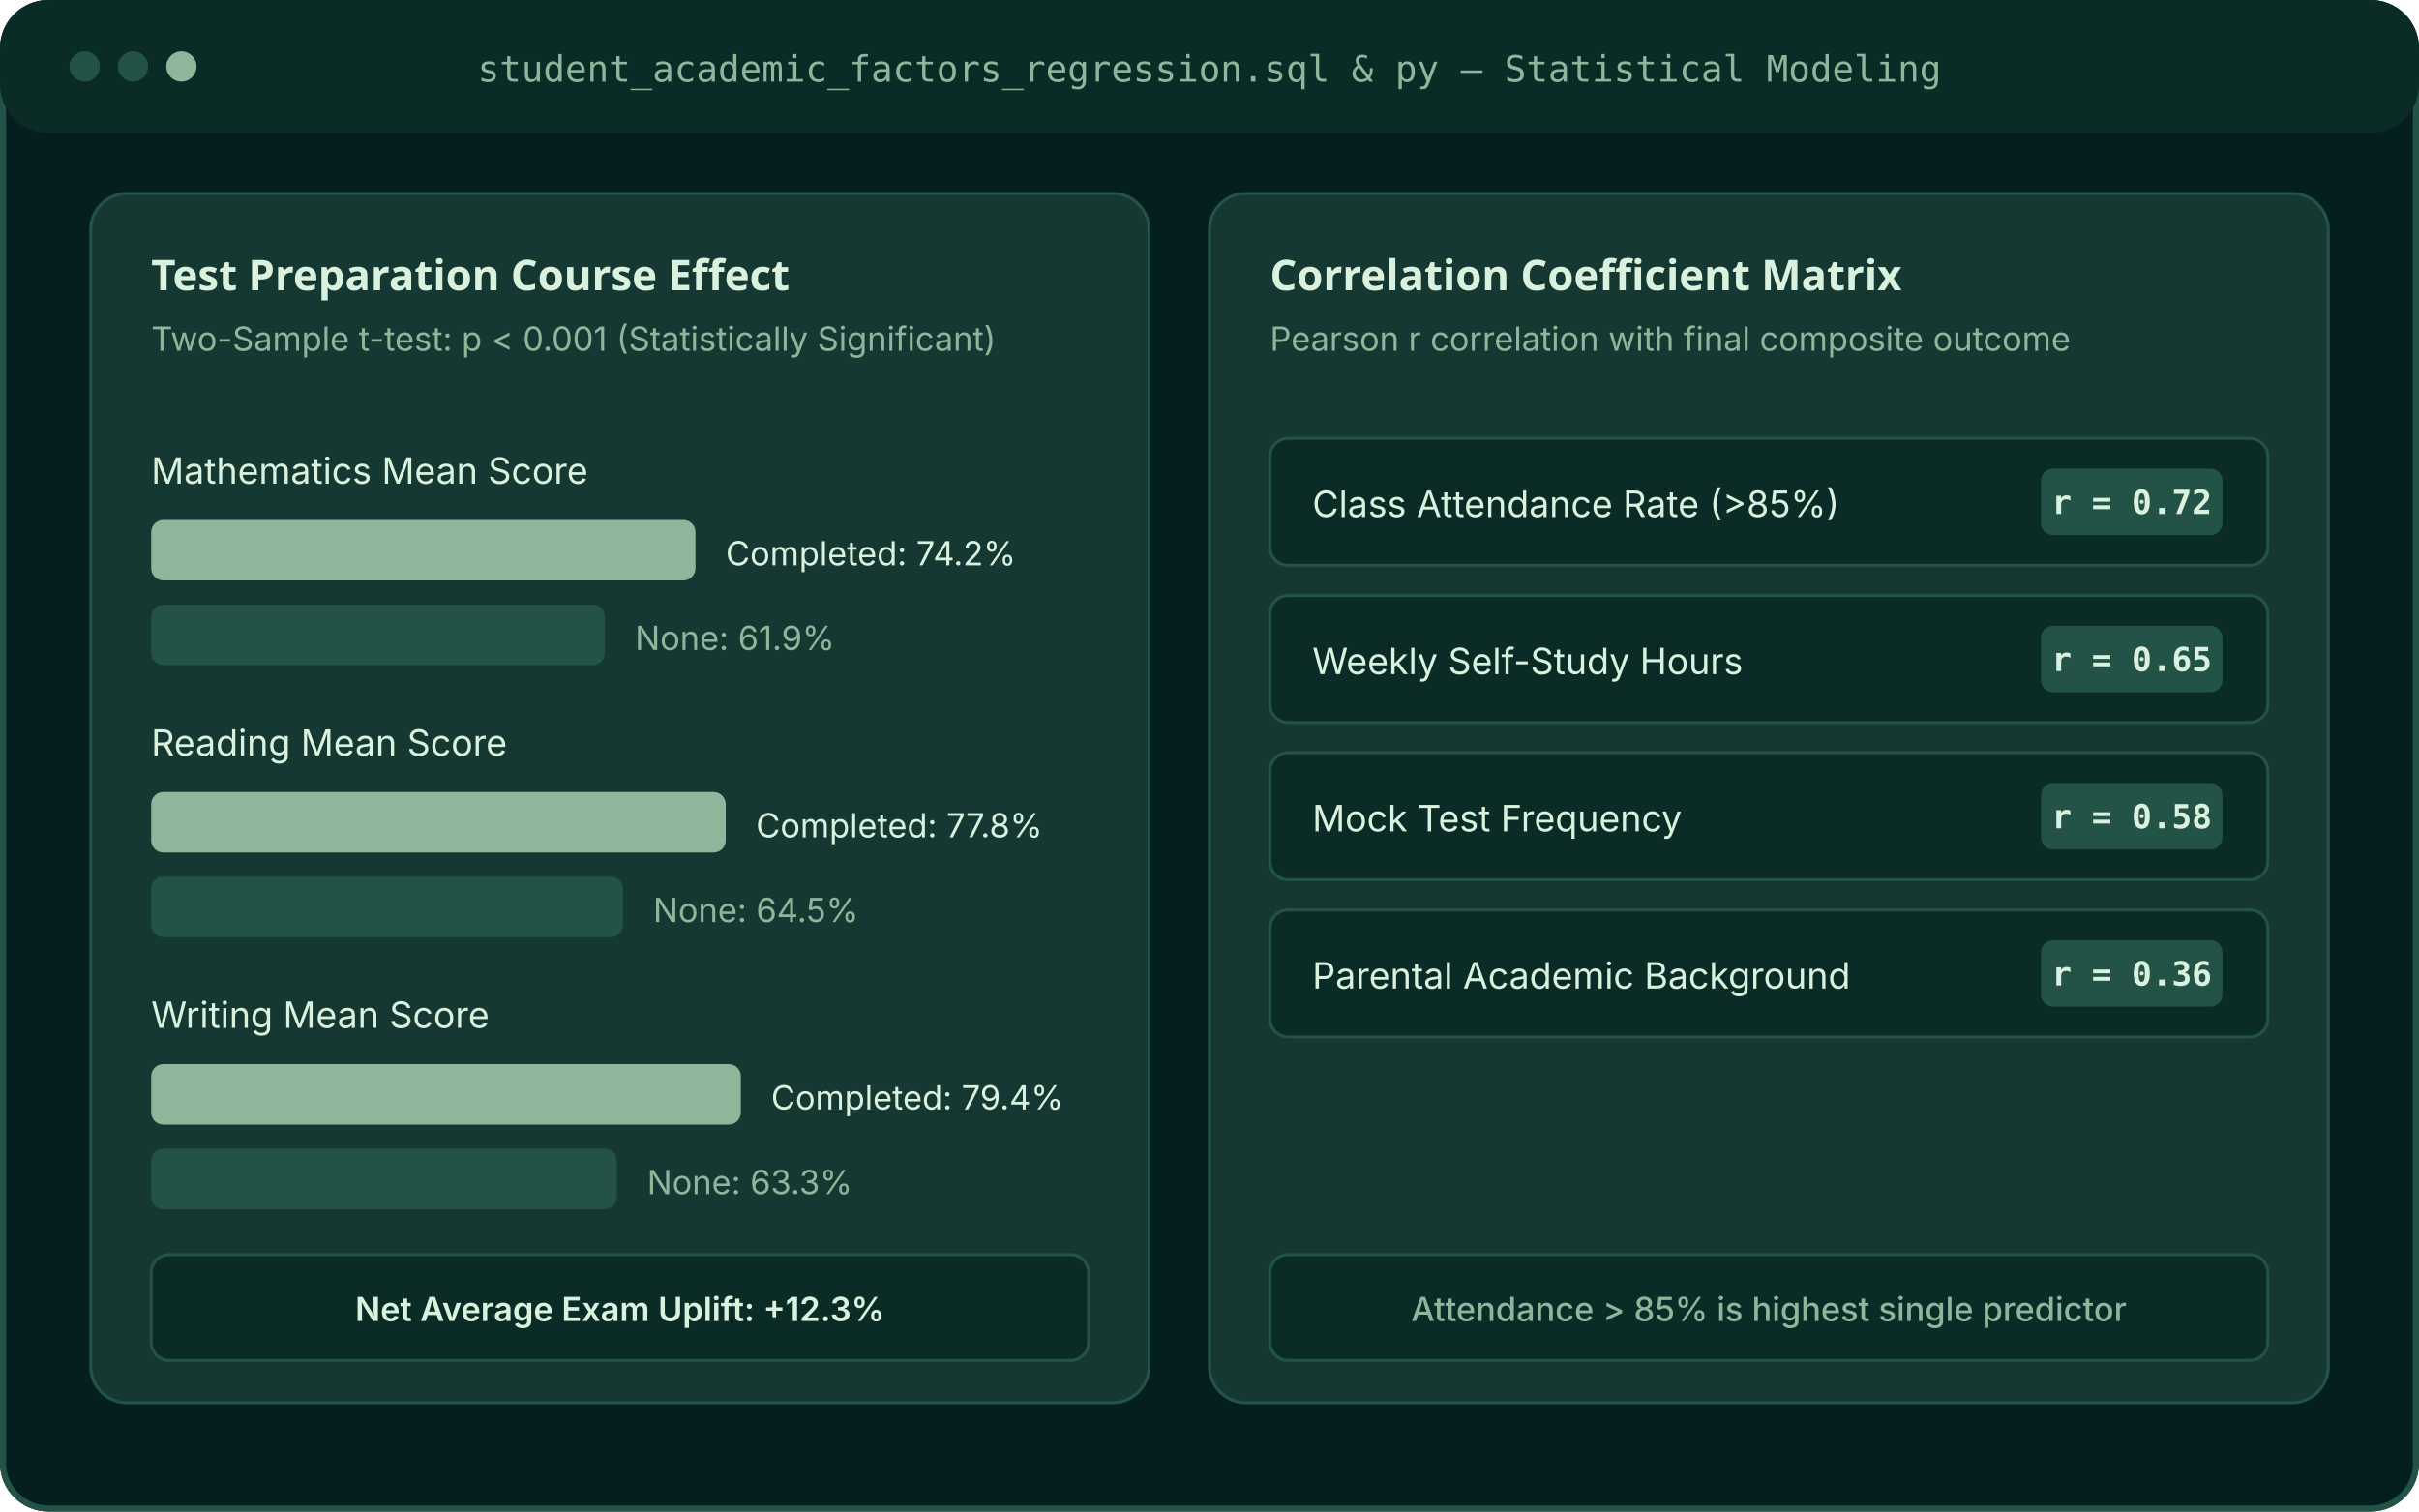
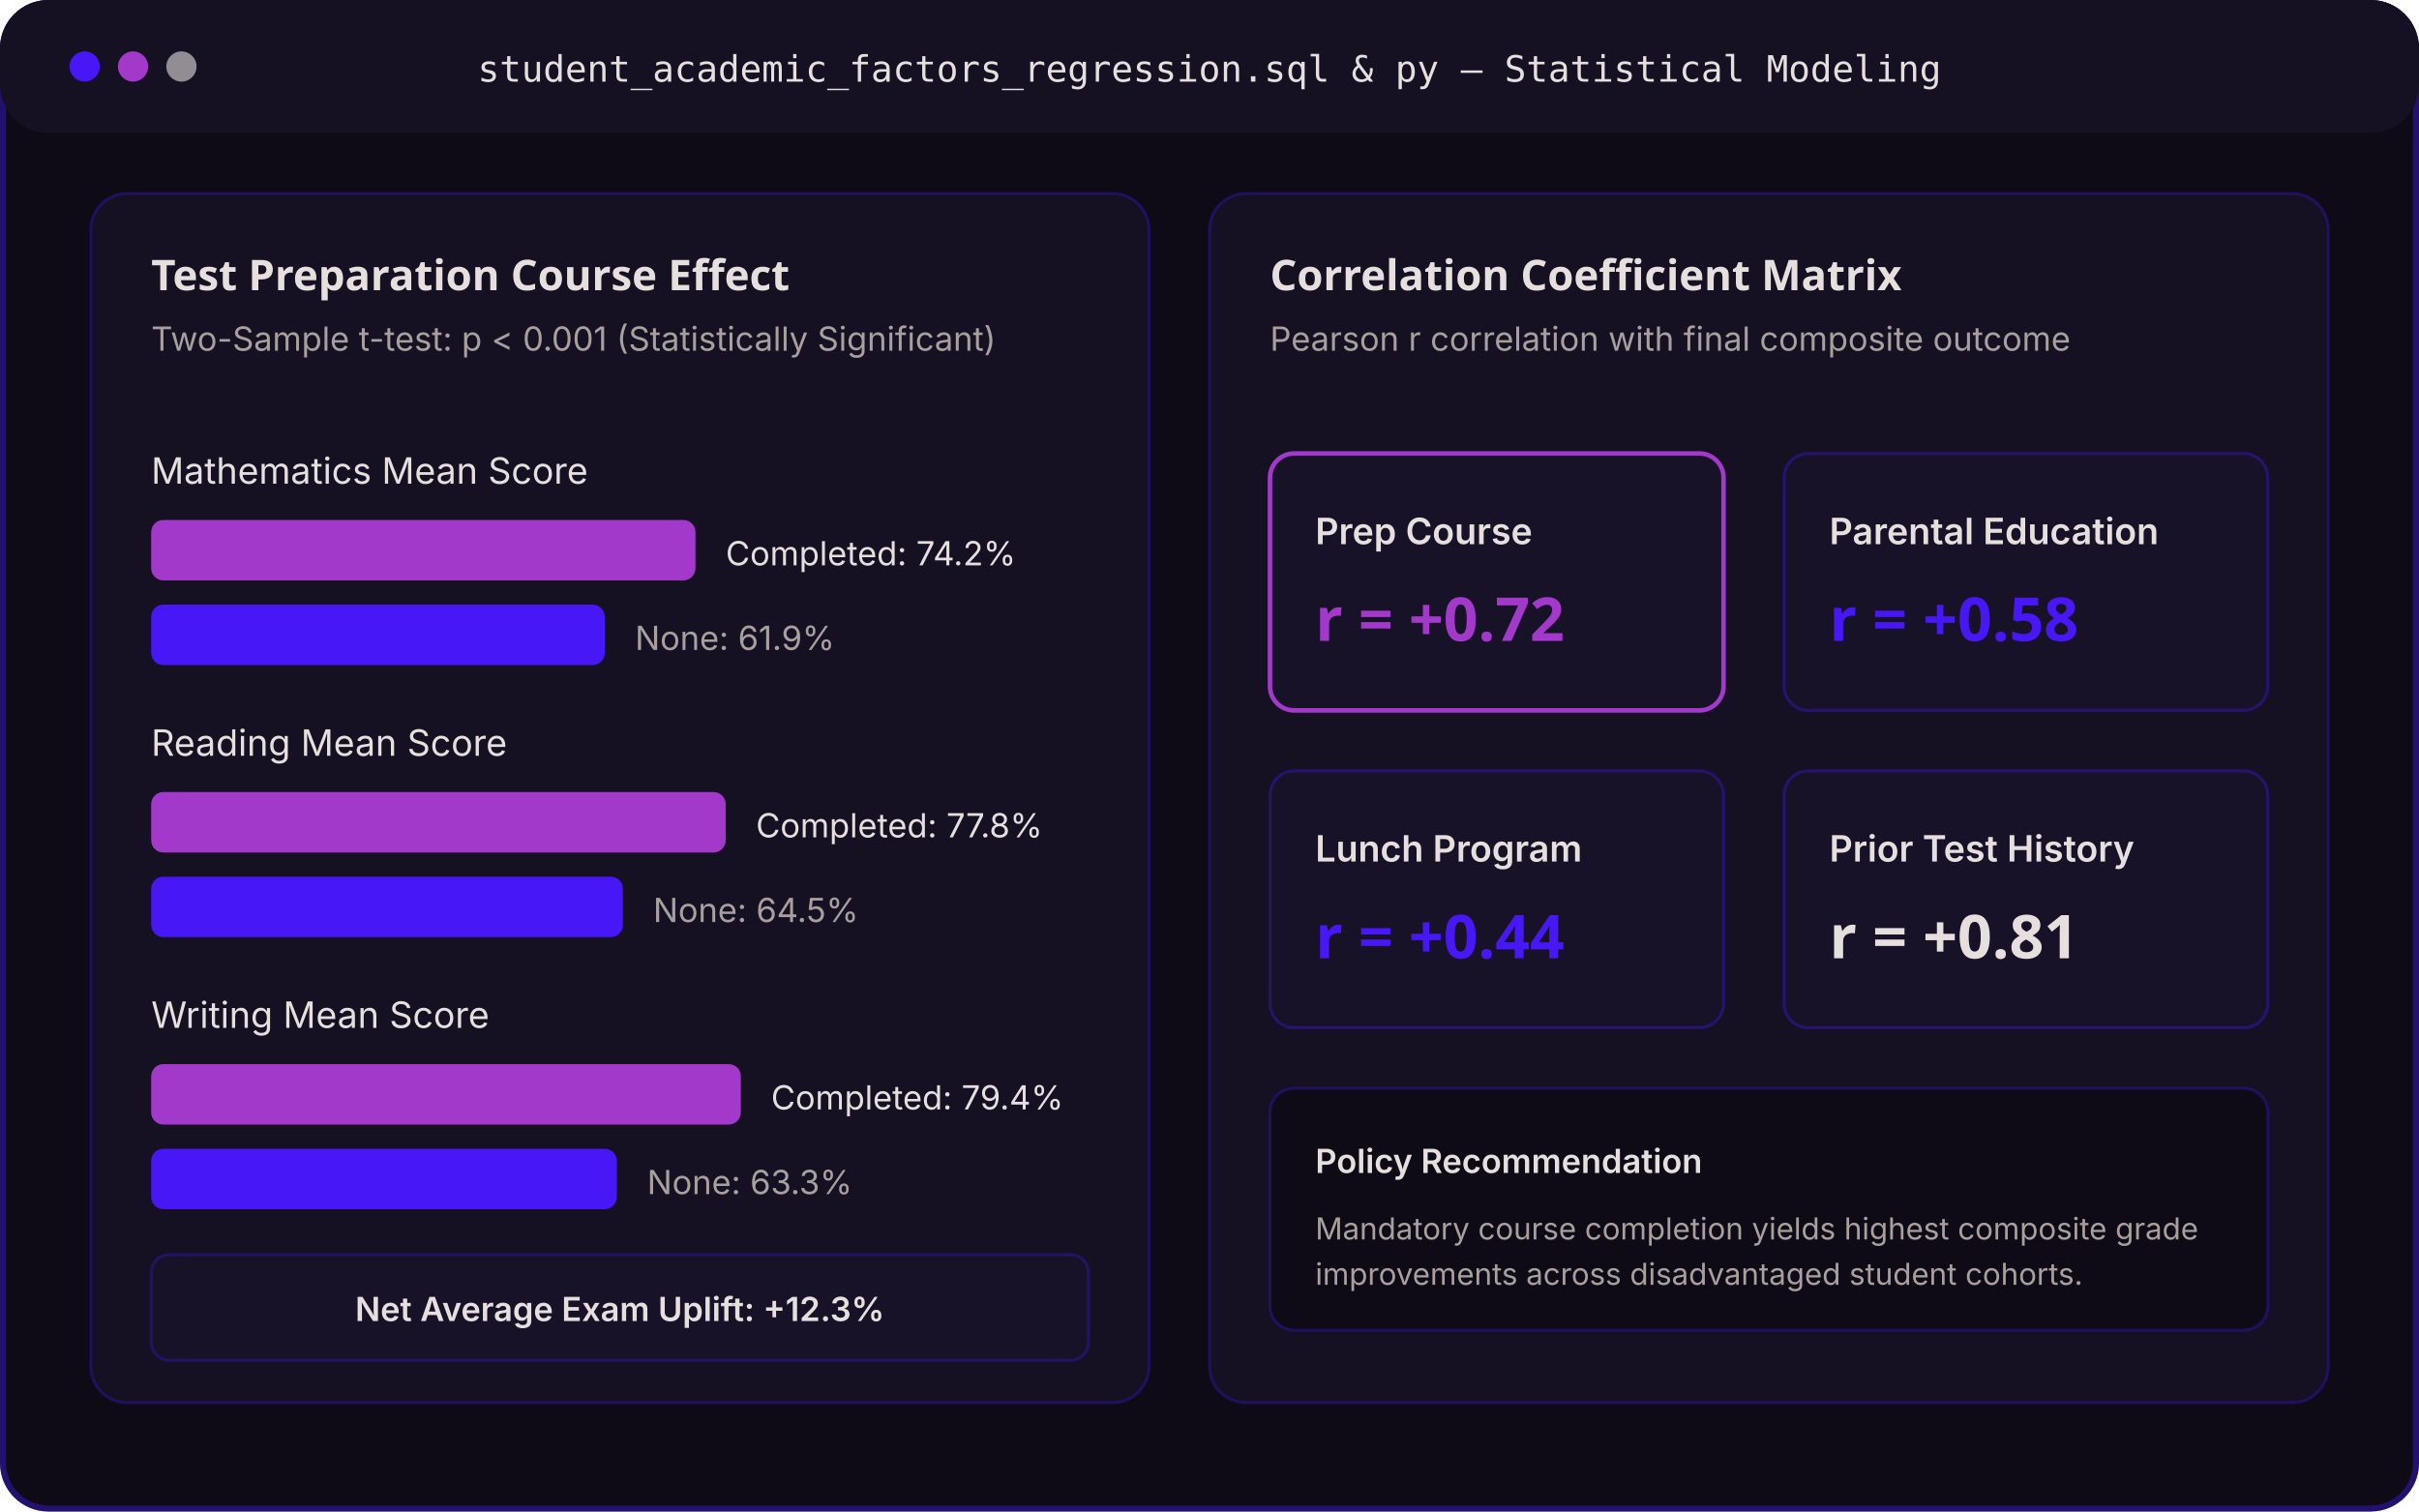
<svg xmlns="http://www.w3.org/2000/svg" viewBox="0 0 800 500" width="800" height="500">
-   <rect width="800" height="500" rx="16" fill="#051F20" />
-   <rect x="1" y="1" width="798" height="498" rx="15" fill="none" stroke="#235347" stroke-width="2" />
-   <rect x="0" y="0" width="800" height="44" rx="16" fill="#0B2B26" />
-   <circle cx="28" cy="22" r="5" fill="#235347" />
-   <circle cx="44" cy="22" r="5" fill="#235347" />
-   <circle cx="60" cy="22" r="5" fill="#8EB69B" />
-   <text x="400" y="27" font-family="'JetBrains Mono', monospace" font-size="12" fill="#8EB69B" text-anchor="middle">student_academic_factors_regression.sql &amp; py — Statistical Modeling</text>
-   <rect x="30" y="64" width="350" height="400" rx="12" fill="#163832" stroke="#235347" />
-   <text x="50" y="96" font-family="'Sora', sans-serif" font-size="14" fill="#DAF1DE" font-weight="600">Test Preparation Course Effect</text>
-   <text x="50" y="116" font-family="'Inter', sans-serif" font-size="11" fill="#8EB69B">Two-Sample t-test: p &lt; 0.001 (Statistically Significant)</text>
-   <text x="50" y="160" font-family="'Inter', sans-serif" font-size="12" fill="#DAF1DE">Mathematics Mean Score</text>
-   <rect x="50" y="172" width="180" height="20" rx="4" fill="#8EB69B" />
-   <text x="240" y="187" font-family="'Inter', sans-serif" font-size="11" fill="#DAF1DE">Completed: 74.2%</text>
-   <rect x="50" y="200" width="150" height="20" rx="4" fill="#235347" />
-   <text x="210" y="215" font-family="'Inter', sans-serif" font-size="11" fill="#8EB69B">None: 61.9%</text>
-   <text x="50" y="250" font-family="'Inter', sans-serif" font-size="12" fill="#DAF1DE">Reading Mean Score</text>
-   <rect x="50" y="262" width="190" height="20" rx="4" fill="#8EB69B" />
-   <text x="250" y="277" font-family="'Inter', sans-serif" font-size="11" fill="#DAF1DE">Completed: 77.8%</text>
-   <rect x="50" y="290" width="156" height="20" rx="4" fill="#235347" />
-   <text x="216" y="305" font-family="'Inter', sans-serif" font-size="11" fill="#8EB69B">None: 64.5%</text>
-   <text x="50" y="340" font-family="'Inter', sans-serif" font-size="12" fill="#DAF1DE">Writing Mean Score</text>
-   <rect x="50" y="352" width="195" height="20" rx="4" fill="#8EB69B" />
-   <text x="255" y="367" font-family="'Inter', sans-serif" font-size="11" fill="#DAF1DE">Completed: 79.4%</text>
-   <rect x="50" y="380" width="154" height="20" rx="4" fill="#235347" />
-   <text x="214" y="395" font-family="'Inter', sans-serif" font-size="11" fill="#8EB69B">None: 63.3%</text>
-   <rect x="50" y="415" width="310" height="35" rx="6" fill="#0B2B26" stroke="#235347" />
-   <text x="205" y="437" font-family="'Inter', sans-serif" font-size="11" fill="#DAF1DE" text-anchor="middle" font-weight="600">Net Average Exam Uplift: +12.3%</text>
-   <rect x="400" y="64" width="370" height="400" rx="12" fill="#163832" stroke="#235347" />
-   <text x="420" y="96" font-family="'Sora', sans-serif" font-size="14" fill="#DAF1DE" font-weight="600">Correlation Coefficient Matrix</text>
-   <text x="420" y="116" font-family="'Inter', sans-serif" font-size="11" fill="#8EB69B">Pearson r correlation with final composite outcome</text>
-   <g transform="translate(420, 145)">
-     <rect x="0" y="0" width="330" height="42" rx="6" fill="#0B2B26" stroke="#235347" />
-     <text x="14" y="26" font-family="'Inter', sans-serif" font-size="12" fill="#DAF1DE">Class Attendance Rate (&gt;85%)</text>
-     <rect x="255" y="10" width="60" height="22" rx="4" fill="#235347" />
-     <text x="285" y="25" font-family="'JetBrains Mono', monospace" font-size="11" fill="#DAF1DE" text-anchor="middle" font-weight="700">r = 0.72</text>
-     <rect x="0" y="52" width="330" height="42" rx="6" fill="#0B2B26" stroke="#235347" />
-     <text x="14" y="78" font-family="'Inter', sans-serif" font-size="12" fill="#DAF1DE">Weekly Self-Study Hours</text>
-     <rect x="255" y="62" width="60" height="22" rx="4" fill="#235347" />
-     <text x="285" y="77" font-family="'JetBrains Mono', monospace" font-size="11" fill="#DAF1DE" text-anchor="middle" font-weight="700">r = 0.65</text>
-     <rect x="0" y="104" width="330" height="42" rx="6" fill="#0B2B26" stroke="#235347" />
-     <text x="14" y="130" font-family="'Inter', sans-serif" font-size="12" fill="#DAF1DE">Mock Test Frequency</text>
-     <rect x="255" y="114" width="60" height="22" rx="4" fill="#235347" />
-     <text x="285" y="129" font-family="'JetBrains Mono', monospace" font-size="11" fill="#DAF1DE" text-anchor="middle" font-weight="700">r = 0.58</text>
-     <rect x="0" y="156" width="330" height="42" rx="6" fill="#0B2B26" stroke="#235347" />
-     <text x="14" y="182" font-family="'Inter', sans-serif" font-size="12" fill="#DAF1DE">Parental Academic Background</text>
-     <rect x="255" y="166" width="60" height="22" rx="4" fill="#235347" />
-     <text x="285" y="181" font-family="'JetBrains Mono', monospace" font-size="11" fill="#DAF1DE" text-anchor="middle" font-weight="700">r = 0.36</text>
-   </g>
-   <rect x="420" y="415" width="330" height="35" rx="6" fill="#0B2B26" stroke="#235347" />
-   <text x="585" y="437" font-family="'Inter', sans-serif" font-size="11" fill="#8EB69B" text-anchor="middle" font-weight="500">Attendance &gt; 85% is highest single predictor</text>
+   <rect width="800" height="500" rx="16" fill="#0E0B16" />
+   <rect x="1" y="1" width="798" height="498" rx="15" fill="none" stroke="rgba(71, 23, 246, 0.4)" stroke-width="2" />
+   <rect x="0" y="0" width="800" height="44" rx="16" fill="#151022" />
+   <circle cx="28" cy="22" r="5" fill="#4717F6" />
+   <circle cx="44" cy="22" r="5" fill="#A239CA" />
+   <circle cx="60" cy="22" r="5" fill="#E7DFDD" opacity="0.6" />
+   <text x="400" y="27" font-family="'JetBrains Mono', monospace" font-size="12" fill="#E7DFDD" text-anchor="middle">student_academic_factors_regression.sql &amp; py — Statistical Modeling</text>
+   <rect x="30" y="64" width="350" height="400" rx="12" fill="#151022" stroke="rgba(71, 23, 246, 0.3)" />
+   <text x="50" y="96" font-family="'Sora', sans-serif" font-size="14" fill="#E7DFDD" font-weight="600">Test Preparation Course Effect</text>
+   <text x="50" y="116" font-family="'Inter', sans-serif" font-size="11" fill="#A99F9D">Two-Sample t-test: p &lt; 0.001 (Statistically Significant)</text>
+   <text x="50" y="160" font-family="'Inter', sans-serif" font-size="12" fill="#E7DFDD">Mathematics Mean Score</text>
+   <rect x="50" y="172" width="180" height="20" rx="4" fill="#A239CA" />
+   <text x="240" y="187" font-family="'Inter', sans-serif" font-size="11" fill="#E7DFDD">Completed: 74.2%</text>
+   <rect x="50" y="200" width="150" height="20" rx="4" fill="#4717F6" />
+   <text x="210" y="215" font-family="'Inter', sans-serif" font-size="11" fill="#A99F9D">None: 61.9%</text>
+   <text x="50" y="250" font-family="'Inter', sans-serif" font-size="12" fill="#E7DFDD">Reading Mean Score</text>
+   <rect x="50" y="262" width="190" height="20" rx="4" fill="#A239CA" />
+   <text x="250" y="277" font-family="'Inter', sans-serif" font-size="11" fill="#E7DFDD">Completed: 77.8%</text>
+   <rect x="50" y="290" width="156" height="20" rx="4" fill="#4717F6" />
+   <text x="216" y="305" font-family="'Inter', sans-serif" font-size="11" fill="#A99F9D">None: 64.5%</text>
+   <text x="50" y="340" font-family="'Inter', sans-serif" font-size="12" fill="#E7DFDD">Writing Mean Score</text>
+   <rect x="50" y="352" width="195" height="20" rx="4" fill="#A239CA" />
+   <text x="255" y="367" font-family="'Inter', sans-serif" font-size="11" fill="#E7DFDD">Completed: 79.4%</text>
+   <rect x="50" y="380" width="154" height="20" rx="4" fill="#4717F6" />
+   <text x="214" y="395" font-family="'Inter', sans-serif" font-size="11" fill="#A99F9D">None: 63.3%</text>
+   <rect x="50" y="415" width="310" height="35" rx="6" fill="#181228" stroke="rgba(71, 23, 246, 0.3)" />
+   <text x="205" y="437" font-family="'Inter', sans-serif" font-size="11" fill="#E7DFDD" text-anchor="middle" font-weight="600">Net Average Exam Uplift: +12.3%</text>
+   <rect x="400" y="64" width="370" height="400" rx="12" fill="#151022" stroke="rgba(71, 23, 246, 0.3)" />
+   <text x="420" y="96" font-family="'Sora', sans-serif" font-size="14" fill="#E7DFDD" font-weight="600">Correlation Coefficient Matrix</text>
+   <text x="420" y="116" font-family="'Inter', sans-serif" font-size="11" fill="#A99F9D">Pearson r correlation with final composite outcome</text>
+   <rect x="420" y="150" width="150" height="85" rx="8" fill="#181228" stroke="#A239CA" stroke-width="1.5" />
+   <text x="435" y="180" font-family="'Inter', sans-serif" font-size="12" fill="#E7DFDD" font-weight="600">Prep Course</text>
+   <text x="435" y="212" font-family="'Sora', sans-serif" font-size="20" fill="#A239CA" font-weight="700">r = +0.72</text>
+   <rect x="590" y="150" width="160" height="85" rx="8" fill="#181228" stroke="rgba(71, 23, 246, 0.35)" />
+   <text x="605" y="180" font-family="'Inter', sans-serif" font-size="12" fill="#E7DFDD" font-weight="600">Parental Education</text>
+   <text x="605" y="212" font-family="'Sora', sans-serif" font-size="20" fill="#4717F6" font-weight="700">r = +0.58</text>
+   <rect x="420" y="255" width="150" height="85" rx="8" fill="#181228" stroke="rgba(71, 23, 246, 0.35)" />
+   <text x="435" y="285" font-family="'Inter', sans-serif" font-size="12" fill="#E7DFDD" font-weight="600">Lunch Program</text>
+   <text x="435" y="317" font-family="'Sora', sans-serif" font-size="20" fill="#4717F6" font-weight="700">r = +0.44</text>
+   <rect x="590" y="255" width="160" height="85" rx="8" fill="#181228" stroke="rgba(71, 23, 246, 0.35)" />
+   <text x="605" y="285" font-family="'Inter', sans-serif" font-size="12" fill="#E7DFDD" font-weight="600">Prior Test History</text>
+   <text x="605" y="317" font-family="'Sora', sans-serif" font-size="20" fill="#E7DFDD" font-weight="700">r = +0.81</text>
+   <rect x="420" y="360" width="330" height="80" rx="8" fill="#0E0B16" stroke="rgba(71, 23, 246, 0.3)" />
+   <text x="435" y="388" font-family="'Inter', sans-serif" font-size="11" fill="#E7DFDD" font-weight="600">Policy Recommendation</text>
+   <text x="435" y="410" font-family="'Inter', sans-serif" font-size="10" fill="#A99F9D">Mandatory course completion yields highest composite grade</text>
+   <text x="435" y="425" font-family="'Inter', sans-serif" font-size="10" fill="#A99F9D">improvements across disadvantaged student cohorts.</text>
</svg>
